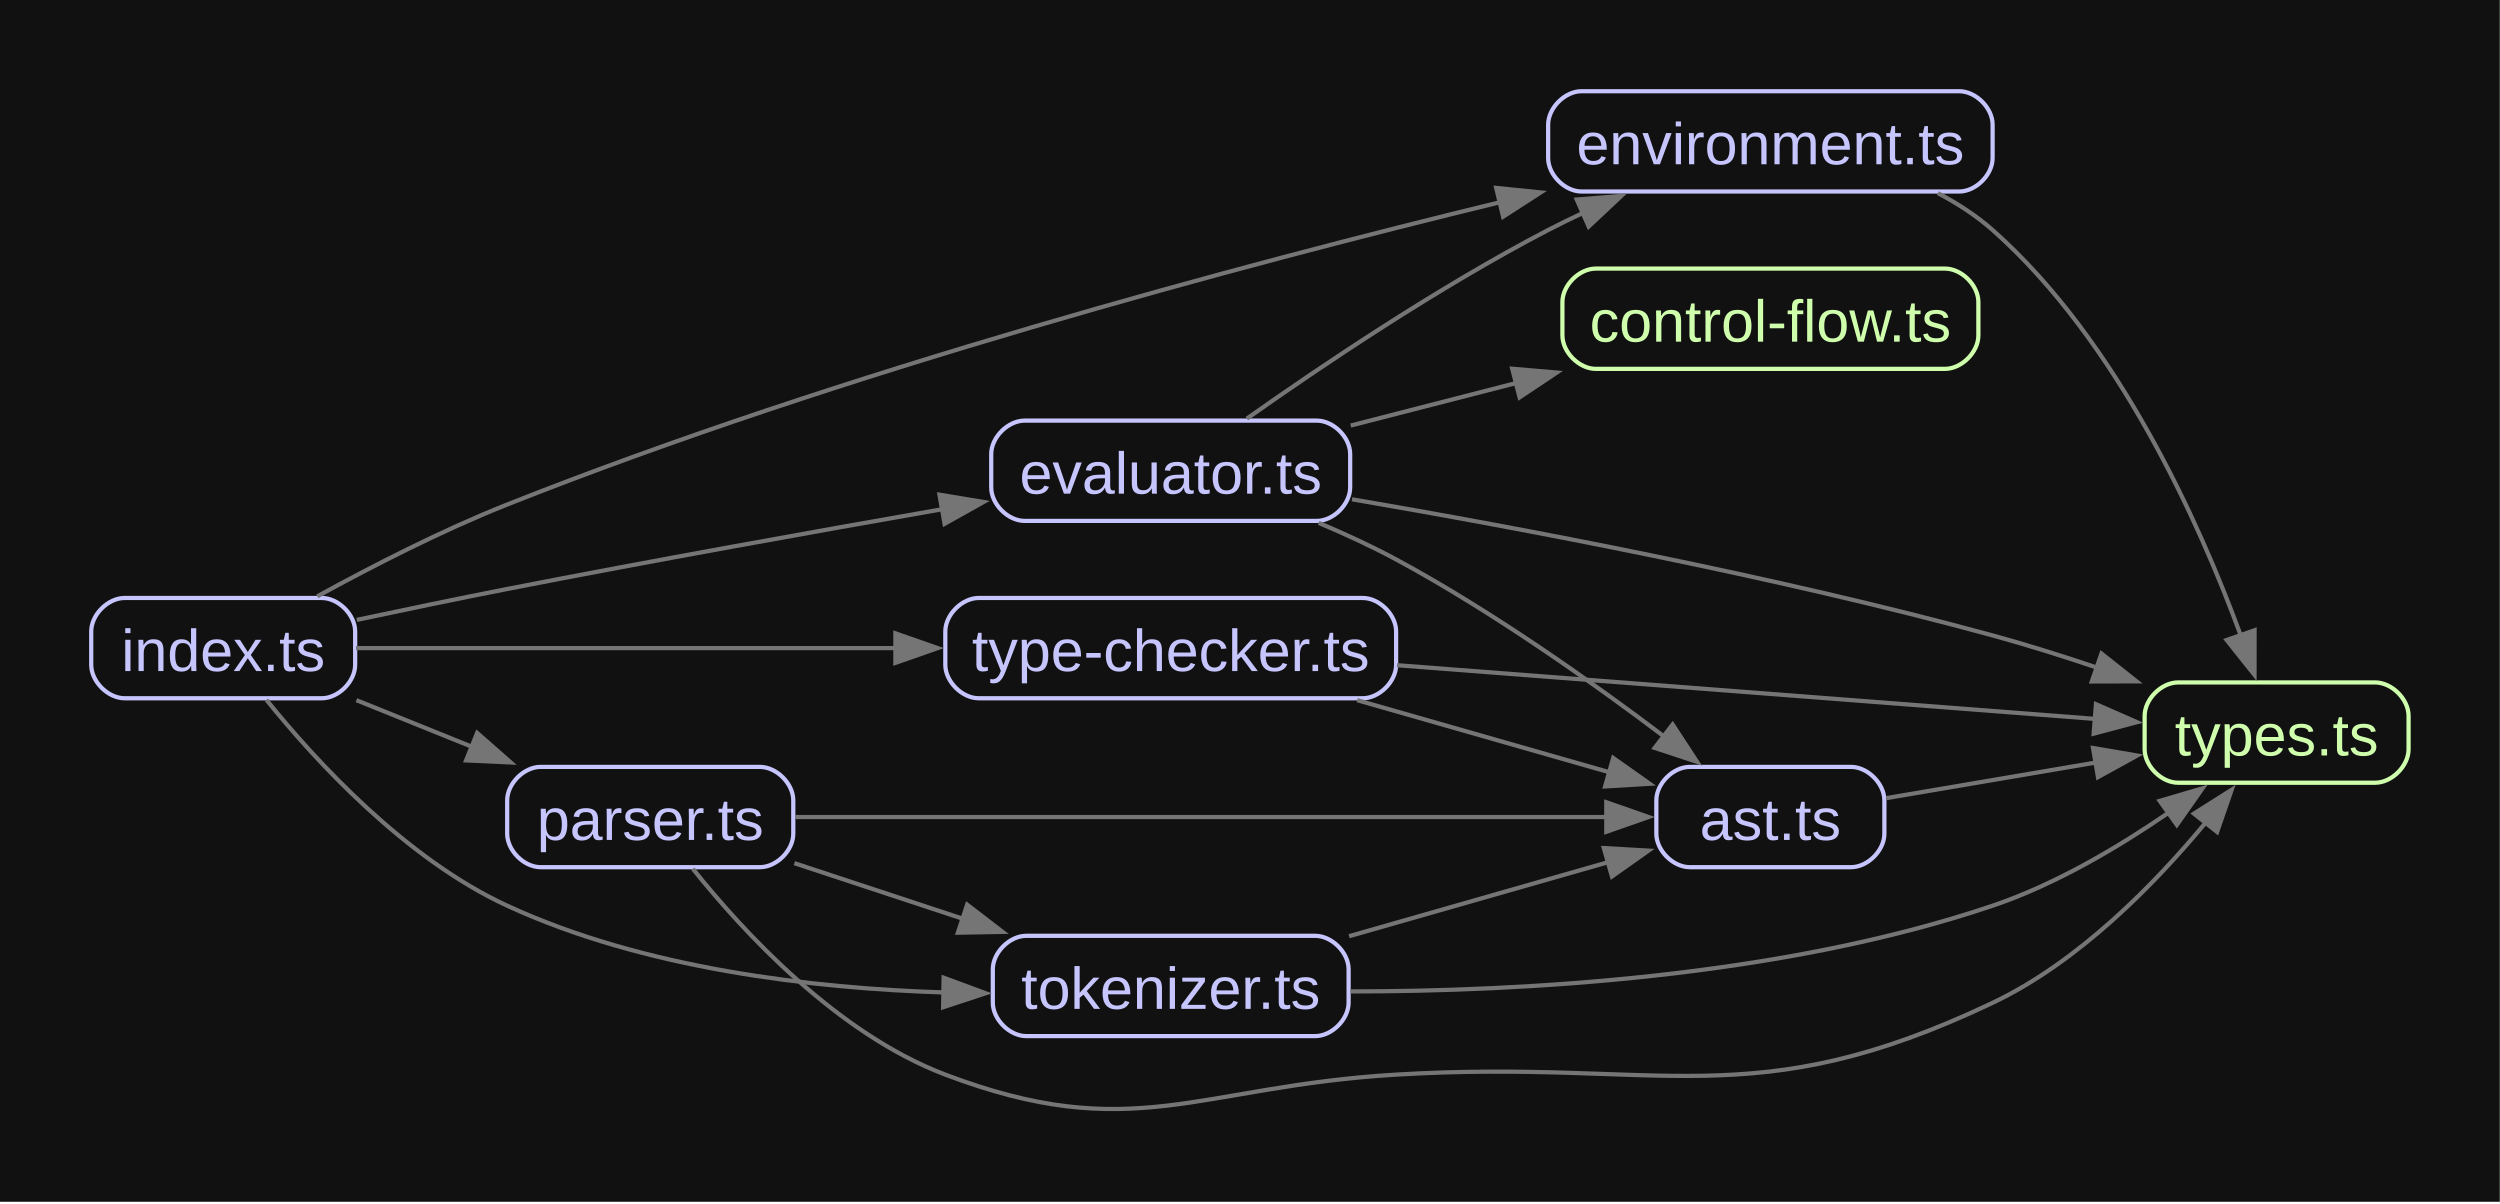
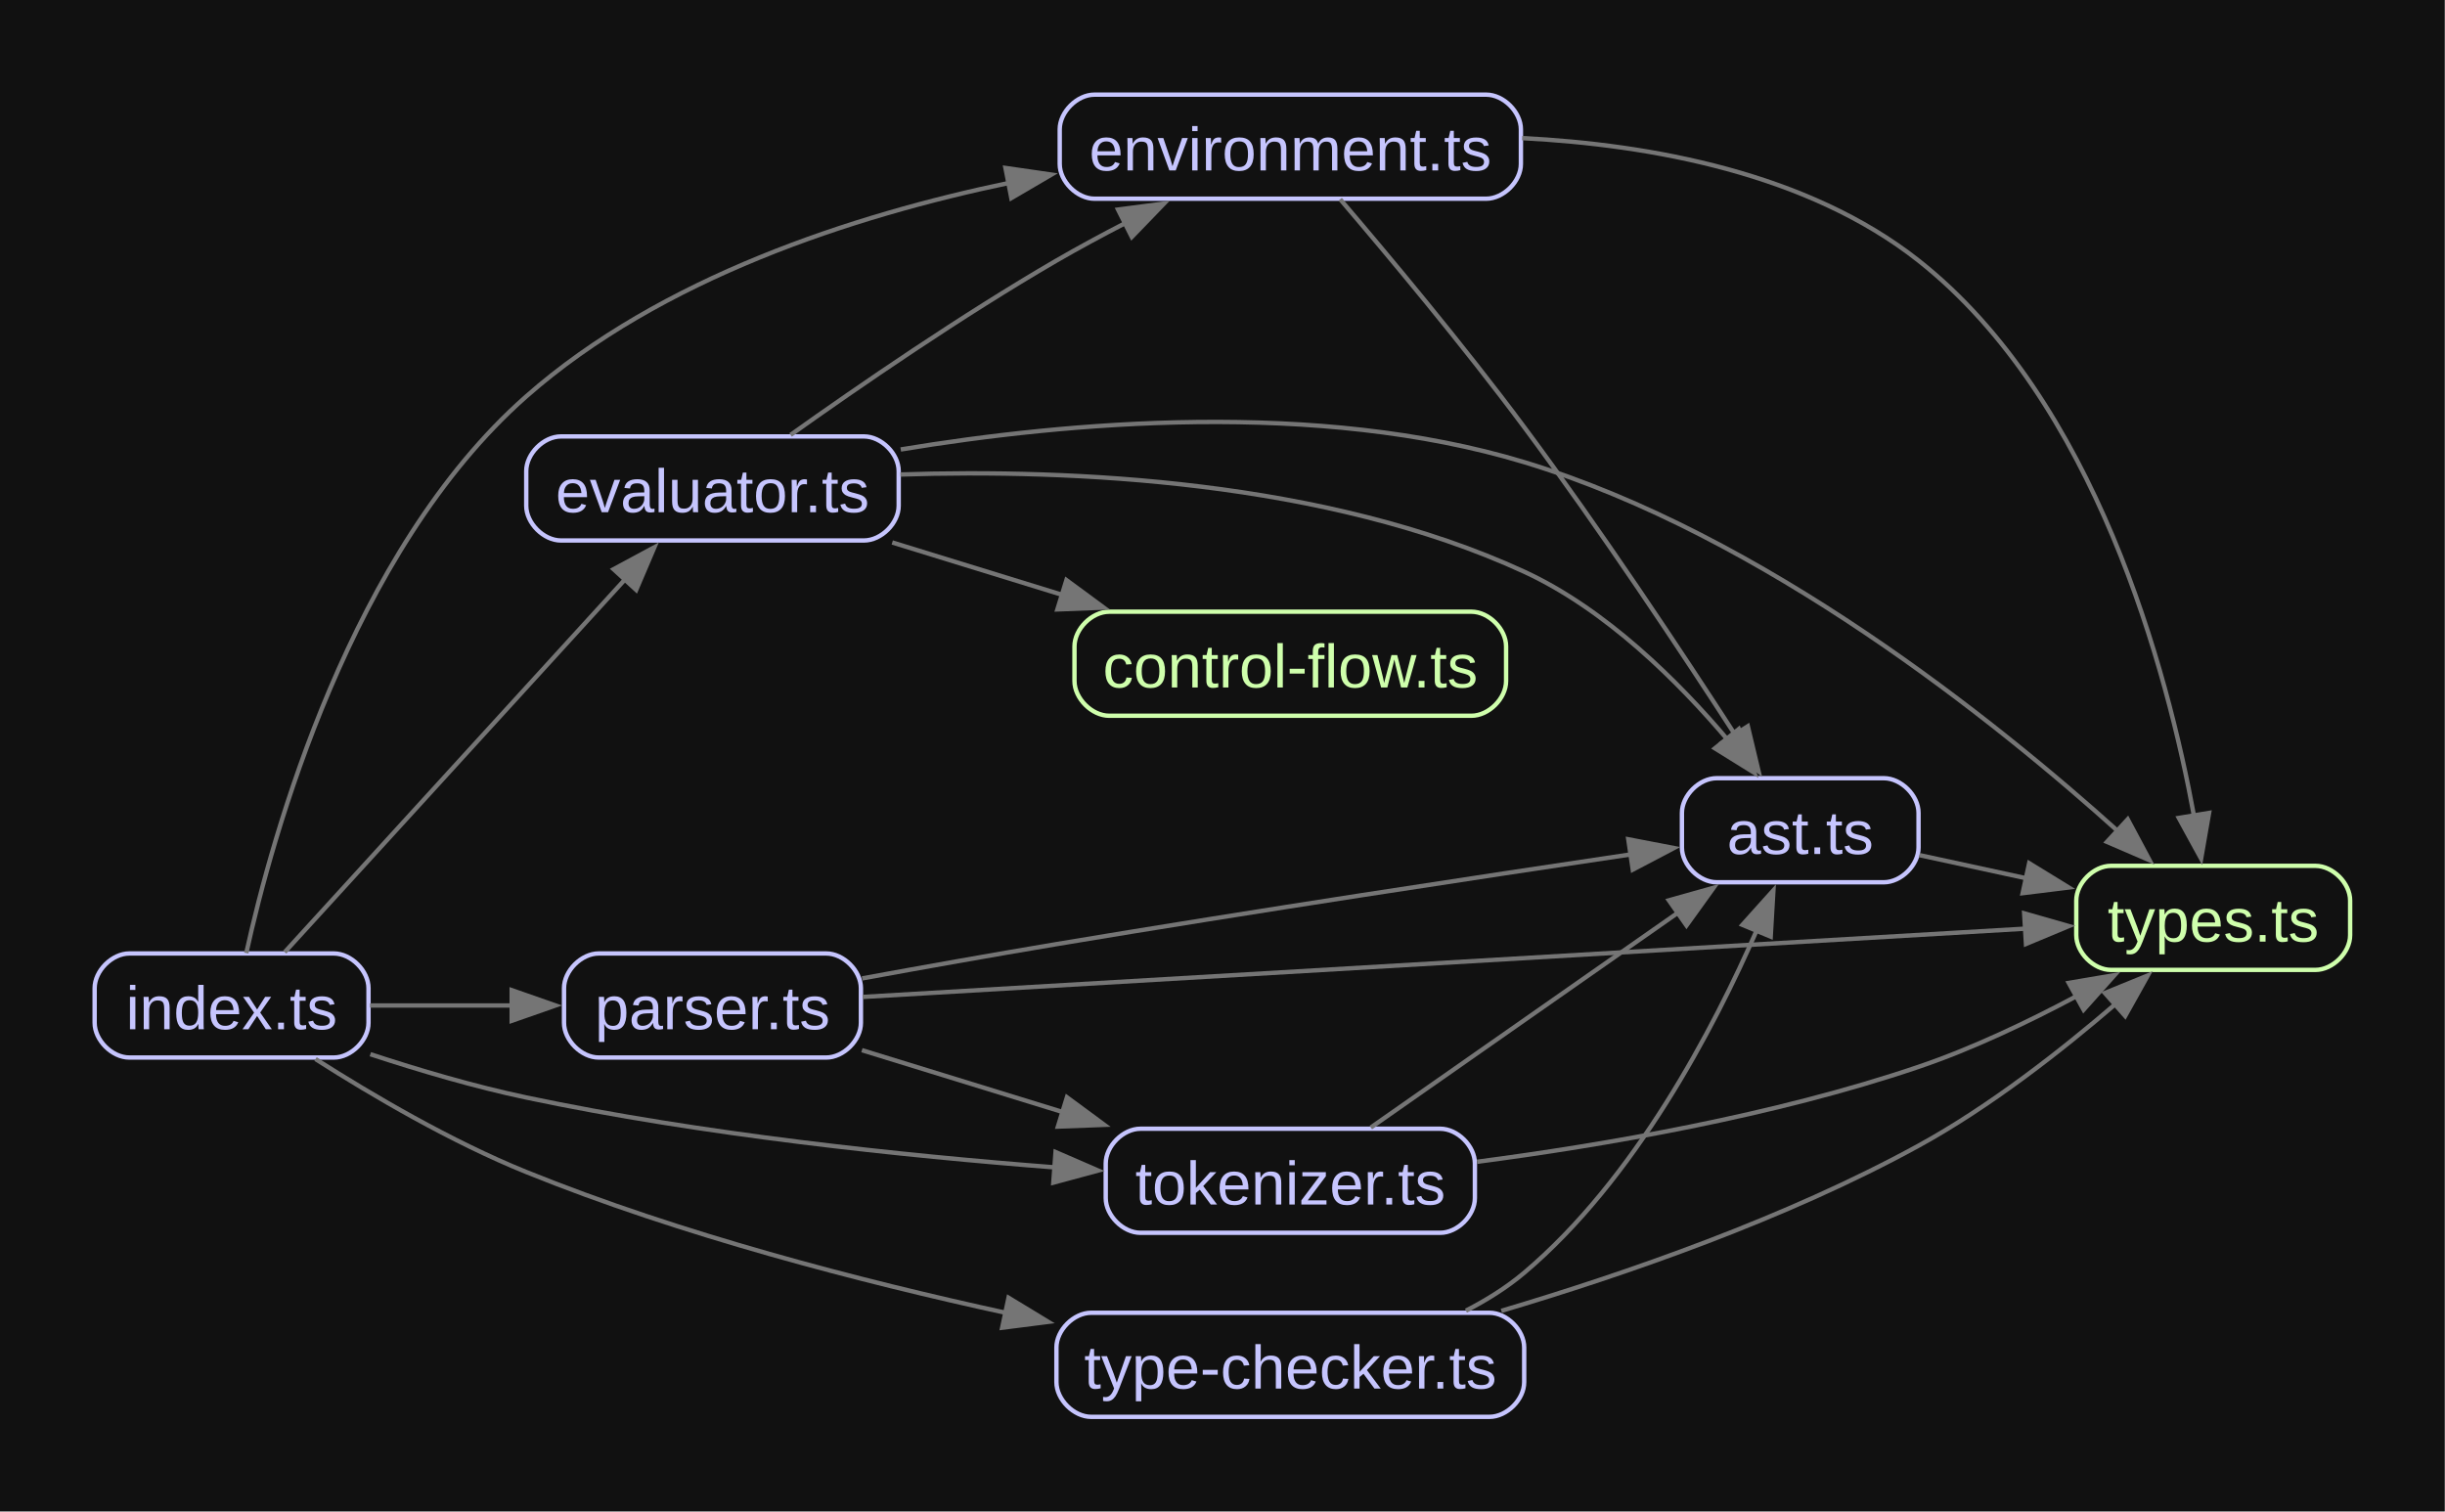
- <svg xmlns="http://www.w3.org/2000/svg" width="592pt" height="285pt" viewBox="0.00 0.00 592.00 285.00">
-   <g id="graph0" class="graph" transform="scale(1 1) rotate(0) translate(21.6 262.98)">
-     <polygon fill="#111111" stroke="none" points="-21.6,21.6 -21.6,-262.98 570.35,-262.98 570.35,21.6 -21.6,21.6" />
+ <svg xmlns="http://www.w3.org/2000/svg" width="558pt" height="345pt" viewBox="0.00 0.00 558.00 345.00">
+   <g id="graph0" class="graph" transform="scale(1 1) rotate(0) translate(21.6 323.35)">
+     <polygon fill="#111111" stroke="none" points="-21.6,21.6 -21.6,-323.35 536.35,-323.35 536.35,21.6 -21.6,21.6" />
    <g id="node1" class="node">
-       <path fill="none" stroke="#c6c5fe" d="M416.71,-81.38C416.71,-81.38 378.54,-81.38 378.54,-81.38 374.58,-81.38 370.62,-77.42 370.62,-73.46 370.62,-73.46 370.62,-65.55 370.62,-65.55 370.62,-61.59 374.58,-57.63 378.54,-57.63 378.54,-57.63 416.71,-57.63 416.71,-57.63 420.67,-57.63 424.62,-61.59 424.62,-65.55 424.62,-65.55 424.62,-73.46 424.62,-73.46 424.62,-77.42 420.67,-81.38 416.71,-81.38" />
-       <text xml:space="preserve" text-anchor="middle" x="397.62" y="-64.08" font-family="Arial" font-size="14.00" fill="#c6c5fe">ast.ts</text>
+       <path fill="none" stroke="#c6c5fe" d="M408.33,-145.75C408.33,-145.75 370.17,-145.75 370.17,-145.75 366.21,-145.75 362.25,-141.79 362.25,-137.83 362.25,-137.83 362.25,-129.92 362.25,-129.92 362.25,-125.96 366.21,-122 370.17,-122 370.17,-122 408.33,-122 408.33,-122 412.29,-122 416.25,-125.96 416.25,-129.92 416.25,-129.92 416.25,-137.83 416.25,-137.83 416.25,-141.79 412.29,-145.75 408.33,-145.75" />
+       <text xml:space="preserve" text-anchor="middle" x="389.25" y="-128.45" font-family="Arial" font-size="14.00" fill="#c6c5fe">ast.ts</text>
    </g>
    <g id="node2" class="node">
-       <path fill="none" stroke="#cfffac" d="M540.83,-101.38C540.83,-101.38 494.17,-101.38 494.17,-101.38 490.21,-101.38 486.25,-97.42 486.25,-93.46 486.25,-93.46 486.25,-85.55 486.25,-85.55 486.25,-81.59 490.21,-77.63 494.17,-77.63 494.17,-77.63 540.83,-77.63 540.83,-77.63 544.79,-77.63 548.75,-81.59 548.75,-85.55 548.75,-85.55 548.75,-93.46 548.75,-93.46 548.75,-97.42 544.79,-101.38 540.83,-101.38" />
-       <text xml:space="preserve" text-anchor="middle" x="517.5" y="-84.08" font-family="Arial" font-size="14.00" fill="#cfffac">types.ts</text>
+       <path fill="none" stroke="#cfffac" d="M506.83,-125.75C506.83,-125.75 460.17,-125.75 460.17,-125.75 456.21,-125.75 452.25,-121.79 452.25,-117.83 452.25,-117.83 452.25,-109.92 452.25,-109.92 452.25,-105.96 456.21,-102 460.17,-102 460.17,-102 506.83,-102 506.83,-102 510.79,-102 514.75,-105.96 514.75,-109.92 514.75,-109.92 514.75,-117.83 514.75,-117.83 514.75,-121.79 510.79,-125.75 506.83,-125.75" />
+       <text xml:space="preserve" text-anchor="middle" x="483.5" y="-108.45" font-family="Arial" font-size="14.00" fill="#cfffac">types.ts</text>
    </g>
    <g id="edge1" class="edge">
-       <path fill="none" stroke="#757575" d="M425.08,-73.99C439.75,-76.48 458.32,-79.64 474.89,-82.45" />
-       <polygon fill="#757575" stroke="#757575" points="474.03,-85.85 484.48,-84.07 475.2,-78.95 474.03,-85.85" />
+       <path fill="none" stroke="#757575" d="M416.44,-128.2C424.06,-126.55 432.57,-124.7 440.89,-122.9" />
+       <polygon fill="#757575" stroke="#757575" points="441.5,-126.35 450.53,-120.81 440.01,-119.51 441.5,-126.35" />
    </g>
    <g id="node3" class="node">
-       <path fill="none" stroke="#cfffac" d="M438.96,-199.38C438.96,-199.38 356.29,-199.38 356.29,-199.38 352.33,-199.38 348.38,-195.42 348.38,-191.46 348.38,-191.46 348.38,-183.55 348.38,-183.55 348.38,-179.59 352.33,-175.63 356.29,-175.63 356.29,-175.63 438.96,-175.63 438.96,-175.63 442.92,-175.63 446.88,-179.59 446.88,-183.55 446.88,-183.55 446.88,-191.46 446.88,-191.46 446.88,-195.42 442.92,-199.38 438.96,-199.38" />
-       <text xml:space="preserve" text-anchor="middle" x="397.62" y="-182.08" font-family="Arial" font-size="14.00" fill="#cfffac">control-flow.ts</text>
+       <path fill="none" stroke="#cfffac" d="M314.21,-183.75C314.21,-183.75 231.54,-183.75 231.54,-183.75 227.58,-183.75 223.62,-179.79 223.62,-175.83 223.62,-175.83 223.62,-167.92 223.62,-167.92 223.62,-163.96 227.58,-160 231.54,-160 231.54,-160 314.21,-160 314.21,-160 318.17,-160 322.12,-163.96 322.12,-167.92 322.12,-167.92 322.12,-175.83 322.12,-175.83 322.12,-179.79 318.17,-183.75 314.21,-183.75" />
+       <text xml:space="preserve" text-anchor="middle" x="272.88" y="-166.45" font-family="Arial" font-size="14.00" fill="#cfffac">control-flow.ts</text>
    </g>
    <g id="node4" class="node">
-       <path fill="none" stroke="#c6c5fe" d="M442.33,-241.38C442.33,-241.38 352.92,-241.38 352.92,-241.38 348.96,-241.38 345,-237.42 345,-233.46 345,-233.46 345,-225.55 345,-225.55 345,-221.59 348.96,-217.63 352.92,-217.63 352.92,-217.63 442.33,-217.63 442.33,-217.63 446.29,-217.63 450.25,-221.59 450.25,-225.55 450.25,-225.55 450.25,-233.46 450.25,-233.46 450.25,-237.42 446.29,-241.38 442.33,-241.38" />
-       <text xml:space="preserve" text-anchor="middle" x="397.62" y="-224.08" font-family="Arial" font-size="14.00" fill="#c6c5fe">environment.ts</text>
+       <path fill="none" stroke="#c6c5fe" d="M317.58,-301.75C317.58,-301.75 228.17,-301.75 228.17,-301.75 224.21,-301.75 220.25,-297.79 220.25,-293.83 220.25,-293.83 220.25,-285.92 220.25,-285.92 220.25,-281.96 224.21,-278 228.17,-278 228.17,-278 317.58,-278 317.58,-278 321.54,-278 325.5,-281.96 325.5,-285.92 325.5,-285.92 325.5,-293.83 325.5,-293.83 325.5,-297.79 321.54,-301.75 317.58,-301.75" />
+       <text xml:space="preserve" text-anchor="middle" x="272.88" y="-284.45" font-family="Arial" font-size="14.00" fill="#c6c5fe">environment.ts</text>
    </g>
    <g id="edge2" class="edge">
-       <path fill="none" stroke="#757575" d="M437.28,-217.25C441.95,-214.8 446.41,-211.9 450.25,-208.51 480.04,-182.14 499.28,-139.03 508.98,-112.58" />
-       <polygon fill="#757575" stroke="#757575" points="512.28,-113.74 512.27,-103.14 505.67,-111.43 512.28,-113.74" />
+       <path fill="none" stroke="#757575" d="M284.26,-277.87C295.08,-265.21 312.37,-244.54 326.25,-225.88 343.71,-202.4 362.27,-174.4 374.49,-155.5" />
+       <polygon fill="#757575" stroke="#757575" points="377.29,-157.61 379.75,-147.3 371.4,-153.83 377.29,-157.61" />
+     </g>
+     <g id="edge3" class="edge">
+       <path fill="none" stroke="#757575" d="M325.78,-291.83C355.12,-290.34 390.9,-283.87 416.25,-263.88 456.66,-232 473.04,-170.33 479.17,-136.85" />
+       <polygon fill="#757575" stroke="#757575" points="482.56,-137.83 480.74,-127.39 475.65,-136.68 482.56,-137.83" />
    </g>
    <g id="node5" class="node">
-       <path fill="none" stroke="#c6c5fe" d="M290.21,-163.38C290.21,-163.38 221.04,-163.38 221.04,-163.38 217.08,-163.38 213.12,-159.42 213.12,-155.46 213.12,-155.46 213.12,-147.55 213.12,-147.55 213.12,-143.59 217.08,-139.63 221.04,-139.63 221.04,-139.63 290.21,-139.63 290.21,-139.63 294.17,-139.63 298.12,-143.59 298.12,-147.55 298.12,-147.55 298.12,-155.46 298.12,-155.46 298.12,-159.42 294.17,-163.38 290.21,-163.38" />
-       <text xml:space="preserve" text-anchor="middle" x="255.62" y="-146.08" font-family="Arial" font-size="14.00" fill="#c6c5fe">evaluator.ts</text>
+       <path fill="none" stroke="#c6c5fe" d="M175.58,-223.75C175.58,-223.75 106.42,-223.75 106.42,-223.75 102.46,-223.75 98.5,-219.79 98.5,-215.83 98.5,-215.83 98.5,-207.92 98.5,-207.92 98.5,-203.96 102.46,-200 106.42,-200 106.42,-200 175.58,-200 175.58,-200 179.54,-200 183.5,-203.96 183.5,-207.92 183.5,-207.92 183.5,-215.83 183.5,-215.83 183.5,-219.79 179.54,-223.75 175.58,-223.75" />
+       <text xml:space="preserve" text-anchor="middle" x="141" y="-206.45" font-family="Arial" font-size="14.00" fill="#c6c5fe">evaluator.ts</text>
    </g>
-     <g id="edge3" class="edge">
-       <path fill="none" stroke="#757575" d="M290.67,-139.16C296.88,-136.55 303.22,-133.62 309,-130.51 331.71,-118.25 355.64,-101.29 372.74,-88.36" />
-       <polygon fill="#757575" stroke="#757575" points="374.48,-91.43 380.28,-82.57 370.22,-85.88 374.48,-91.43" />
+     <g id="edge4" class="edge">
+       <path fill="none" stroke="#757575" d="M183.89,-215.06C222.61,-216.31 280.83,-213.8 326.25,-192.88 344.89,-184.29 361.47,-167.79 372.78,-154.42" />
+       <polygon fill="#757575" stroke="#757575" points="375.23,-156.96 378.78,-146.98 369.78,-152.57 375.23,-156.96" />
+     </g>
+     <g id="edge7" class="edge">
+       <path fill="none" stroke="#757575" d="M183.97,-220.77C221.98,-227.07 279.07,-232.14 326.25,-217.88 380.85,-201.36 433.84,-158.8 461.89,-133.54" />
+       <polygon fill="#757575" stroke="#757575" points="463.99,-136.37 468.98,-127.03 459.25,-131.22 463.99,-136.37" />
+     </g>
+     <g id="edge5" class="edge">
+       <path fill="none" stroke="#757575" d="M182.03,-199.55C194.37,-195.75 208.13,-191.51 221.1,-187.51" />
+       <polygon fill="#757575" stroke="#757575" points="221.78,-190.96 230.31,-184.68 219.72,-184.27 221.78,-190.96" />
    </g>
    <g id="edge6" class="edge">
-       <path fill="none" stroke="#757575" d="M298.55,-144.75C338.03,-137.99 398.64,-126.59 450.25,-112.51 458.33,-110.3 466.84,-107.62 474.98,-104.88" />
-       <polygon fill="#757575" stroke="#757575" points="476.03,-108.22 484.33,-101.64 473.74,-101.61 476.03,-108.22" />
-     </g>
-     <g id="edge4" class="edge">
-       <path fill="none" stroke="#757575" d="M298.25,-162.21C310.59,-165.38 324.35,-168.92 337.58,-172.32" />
-       <polygon fill="#757575" stroke="#757575" points="336.49,-175.66 347.05,-174.76 338.24,-168.88 336.49,-175.66" />
-     </g>
-     <g id="edge5" class="edge">
-       <path fill="none" stroke="#757575" d="M273.65,-163.85C291.04,-176.13 319.08,-195.03 345,-208.51 347.68,-209.9 350.48,-211.27 353.33,-212.6" />
-       <polygon fill="#757575" stroke="#757575" points="351.77,-215.73 362.33,-216.58 354.6,-209.33 351.77,-215.73" />
+       <path fill="none" stroke="#757575" d="M158.83,-224.1C174.26,-235.08 197.92,-251.35 219.5,-263.88 224.53,-266.79 229.93,-269.71 235.28,-272.47" />
+       <polygon fill="#757575" stroke="#757575" points="233.56,-275.52 244.06,-276.89 236.7,-269.27 233.56,-275.52" />
    </g>
    <g id="node6" class="node">
-       <path fill="none" stroke="#c6c5fe" d="M54.58,-121.38C54.58,-121.38 7.92,-121.38 7.92,-121.38 3.96,-121.38 0,-117.42 0,-113.46 0,-113.46 0,-105.55 0,-105.55 0,-101.59 3.96,-97.63 7.92,-97.63 7.92,-97.63 54.58,-97.63 54.58,-97.63 58.54,-97.63 62.5,-101.59 62.5,-105.55 62.5,-105.55 62.5,-113.46 62.5,-113.46 62.5,-117.42 58.54,-121.38 54.58,-121.38" />
-       <text xml:space="preserve" text-anchor="middle" x="31.25" y="-104.08" font-family="Arial" font-size="14.00" fill="#c6c5fe">index.ts</text>
-     </g>
-     <g id="edge7" class="edge">
-       <path fill="none" stroke="#757575" d="M53.54,-121.77C66.3,-128.77 83,-137.36 98.5,-143.51 177.58,-174.86 272.54,-200.26 333.7,-215.12" />
-       <polygon fill="#757575" stroke="#757575" points="332.7,-218.48 343.24,-217.41 334.34,-211.67 332.7,-218.48" />
+       <path fill="none" stroke="#c6c5fe" d="M54.58,-105.75C54.58,-105.75 7.92,-105.75 7.92,-105.75 3.96,-105.75 0,-101.79 0,-97.83 0,-97.83 0,-89.92 0,-89.92 0,-85.96 3.96,-82 7.92,-82 7.92,-82 54.58,-82 54.58,-82 58.54,-82 62.5,-85.96 62.5,-89.92 62.5,-89.92 62.5,-97.83 62.5,-97.83 62.5,-101.79 58.54,-105.75 54.58,-105.75" />
+       <text xml:space="preserve" text-anchor="middle" x="31.25" y="-88.45" font-family="Arial" font-size="14.00" fill="#c6c5fe">index.ts</text>
    </g>
    <g id="edge8" class="edge">
-       <path fill="none" stroke="#757575" d="M62.88,-116.19C74.08,-118.57 86.85,-121.23 98.5,-123.51 132.77,-130.2 171.39,-137.13 201.65,-142.42" />
-       <polygon fill="#757575" stroke="#757575" points="200.87,-145.84 211.32,-144.11 202.07,-138.94 200.87,-145.84" />
+       <path fill="none" stroke="#757575" d="M34.61,-105.85C40.51,-132.58 58.37,-197.55 98.5,-232.88 129.21,-259.91 173.06,-274.18 208.97,-281.67" />
+       <polygon fill="#757575" stroke="#757575" points="207.87,-285.02 218.35,-283.5 209.21,-278.15 207.87,-285.02" />
+     </g>
+     <g id="edge9" class="edge">
+       <path fill="none" stroke="#757575" d="M43.38,-106.06C61.76,-126.2 98.7,-166.65 121.2,-191.29" />
+       <polygon fill="#757575" stroke="#757575" points="118.43,-193.44 127.75,-198.46 123.59,-188.72 118.43,-193.44" />
    </g>
    <g id="node7" class="node">
-       <path fill="none" stroke="#c6c5fe" d="M158.33,-81.38C158.33,-81.38 106.42,-81.38 106.42,-81.38 102.46,-81.38 98.5,-77.42 98.5,-73.46 98.5,-73.46 98.5,-65.55 98.5,-65.55 98.5,-61.59 102.46,-57.63 106.42,-57.63 106.42,-57.63 158.33,-57.63 158.33,-57.63 162.29,-57.63 166.25,-61.59 166.25,-65.55 166.25,-65.55 166.25,-73.46 166.25,-73.46 166.25,-77.42 162.29,-81.38 158.33,-81.38" />
-       <text xml:space="preserve" text-anchor="middle" x="132.38" y="-64.08" font-family="Arial" font-size="14.00" fill="#c6c5fe">parser.ts</text>
+       <path fill="none" stroke="#c6c5fe" d="M166.96,-105.75C166.96,-105.75 115.04,-105.75 115.04,-105.75 111.08,-105.75 107.12,-101.79 107.12,-97.83 107.12,-97.83 107.12,-89.92 107.12,-89.92 107.12,-85.96 111.08,-82 115.04,-82 115.04,-82 166.96,-82 166.96,-82 170.92,-82 174.88,-85.96 174.88,-89.92 174.88,-89.92 174.88,-97.83 174.88,-97.83 174.88,-101.79 170.92,-105.75 166.96,-105.75" />
+       <text xml:space="preserve" text-anchor="middle" x="141" y="-88.45" font-family="Arial" font-size="14.00" fill="#c6c5fe">parser.ts</text>
    </g>
-     <g id="edge9" class="edge">
-       <path fill="none" stroke="#757575" d="M62.8,-97.18C71.47,-93.68 81.05,-89.81 90.23,-86.11" />
-       <polygon fill="#757575" stroke="#757575" points="91.39,-89.42 99.35,-82.43 88.77,-82.92 91.39,-89.42" />
+     <g id="edge10" class="edge">
+       <path fill="none" stroke="#757575" d="M62.84,-93.88C73,-93.88 84.52,-93.88 95.51,-93.88" />
+       <polygon fill="#757575" stroke="#757575" points="95.18,-97.38 105.18,-93.88 95.18,-90.38 95.18,-97.38" />
    </g>
    <g id="node8" class="node">
-       <path fill="none" stroke="#c6c5fe" d="M289.83,-41.38C289.83,-41.38 221.42,-41.38 221.42,-41.38 217.46,-41.38 213.5,-37.42 213.5,-33.46 213.5,-33.46 213.5,-25.55 213.5,-25.55 213.5,-21.59 217.46,-17.63 221.42,-17.63 221.42,-17.63 289.83,-17.63 289.83,-17.63 293.79,-17.63 297.75,-21.59 297.75,-25.55 297.75,-25.55 297.75,-33.46 297.75,-33.46 297.75,-37.42 293.79,-41.38 289.83,-41.38" />
-       <text xml:space="preserve" text-anchor="middle" x="255.62" y="-24.08" font-family="Arial" font-size="14.00" fill="#c6c5fe">tokenizer.ts</text>
+       <path fill="none" stroke="#c6c5fe" d="M307.08,-65.75C307.08,-65.75 238.67,-65.75 238.67,-65.75 234.71,-65.75 230.75,-61.79 230.75,-57.83 230.75,-57.83 230.75,-49.92 230.75,-49.92 230.75,-45.96 234.71,-42 238.67,-42 238.67,-42 307.08,-42 307.08,-42 311.04,-42 315,-45.96 315,-49.92 315,-49.92 315,-57.83 315,-57.83 315,-61.79 311.04,-65.75 307.08,-65.75" />
+       <text xml:space="preserve" text-anchor="middle" x="272.88" y="-48.45" font-family="Arial" font-size="14.00" fill="#c6c5fe">tokenizer.ts</text>
    </g>
-     <g id="edge10" class="edge">
-       <path fill="none" stroke="#757575" d="M41.49,-97.25C53.07,-82.89 74.37,-59.65 98.5,-48.51 130.84,-33.57 170.77,-28.92 202.16,-27.96" />
-       <polygon fill="#757575" stroke="#757575" points="201.85,-31.46 211.79,-27.78 201.73,-24.46 201.85,-31.46" />
+     <g id="edge11" class="edge">
+       <path fill="none" stroke="#757575" d="M62.92,-82.76C74,-79.12 86.69,-75.37 98.5,-72.88 138.56,-64.42 184.67,-59.59 219.26,-56.92" />
+       <polygon fill="#757575" stroke="#757575" points="219.3,-60.43 229.02,-56.21 218.79,-53.45 219.3,-60.43" />
    </g>
    <g id="node9" class="node">
-       <path fill="none" stroke="#c6c5fe" d="M301.08,-121.38C301.08,-121.38 210.17,-121.38 210.17,-121.38 206.21,-121.38 202.25,-117.42 202.25,-113.46 202.25,-113.46 202.25,-105.55 202.25,-105.55 202.25,-101.59 206.21,-97.63 210.17,-97.63 210.17,-97.63 301.08,-97.63 301.08,-97.63 305.04,-97.63 309,-101.59 309,-105.55 309,-105.55 309,-113.46 309,-113.46 309,-117.42 305.04,-121.38 301.08,-121.38" />
-       <text xml:space="preserve" text-anchor="middle" x="255.62" y="-104.08" font-family="Arial" font-size="14.00" fill="#c6c5fe">type-checker.ts</text>
-     </g>
-     <g id="edge11" class="edge">
-       <path fill="none" stroke="#757575" d="M62.7,-109.51C95.5,-109.51 148.63,-109.51 190.69,-109.51" />
-       <polygon fill="#757575" stroke="#757575" points="190.43,-113.01 200.43,-109.51 190.43,-106.01 190.43,-113.01" />
+       <path fill="none" stroke="#c6c5fe" d="M318.33,-23.75C318.33,-23.75 227.42,-23.75 227.42,-23.75 223.46,-23.75 219.5,-19.79 219.5,-15.83 219.5,-15.83 219.5,-7.92 219.5,-7.92 219.5,-3.96 223.46,0 227.42,0 227.42,0 318.33,0 318.33,0 322.29,0 326.25,-3.96 326.25,-7.92 326.25,-7.92 326.25,-15.83 326.25,-15.83 326.25,-19.79 322.29,-23.75 318.33,-23.75" />
+       <text xml:space="preserve" text-anchor="middle" x="272.88" y="-6.45" font-family="Arial" font-size="14.00" fill="#c6c5fe">type-checker.ts</text>
    </g>
    <g id="edge12" class="edge">
-       <path fill="none" stroke="#757575" d="M166.72,-69.51C215.88,-69.51 307.53,-69.51 359.02,-69.51" />
-       <polygon fill="#757575" stroke="#757575" points="358.77,-73.01 368.77,-69.51 358.77,-66.01 358.77,-73.01" />
+       <path fill="none" stroke="#757575" d="M50.41,-81.65C63.35,-73.4 81.42,-62.79 98.5,-55.88 133.67,-41.64 174.77,-30.97 208.12,-23.7" />
+       <polygon fill="#757575" stroke="#757575" points="208.57,-27.18 217.63,-21.68 207.12,-20.34 208.57,-27.18" />
+     </g>
+     <g id="edge13" class="edge">
+       <path fill="none" stroke="#757575" d="M175.16,-100.06C188.87,-102.57 204.94,-105.44 219.5,-107.88 264.48,-115.4 316.35,-123.27 350.58,-128.36" />
+       <polygon fill="#757575" stroke="#757575" points="350.01,-131.81 360.41,-129.81 351.03,-124.88 350.01,-131.81" />
+     </g>
+     <g id="edge15" class="edge">
+       <path fill="none" stroke="#757575" d="M175.27,-95.83C237.75,-99.5 372.51,-107.41 440.88,-111.43" />
+       <polygon fill="#757575" stroke="#757575" points="440.36,-114.91 450.55,-112 440.77,-107.92 440.36,-114.91" />
    </g>
    <g id="edge14" class="edge">
-       <path fill="none" stroke="#757575" d="M142.46,-57.26C154.3,-42.43 176.56,-18.25 202.25,-8.51 246.61,8.31 261.64,-5.67 309,-8.51 372.12,-12.29 393.15,1.65 450.25,-25.51 470.63,-35.2 488.67,-53.65 500.76,-68.26" />
-       <polygon fill="#757575" stroke="#757575" points="497.92,-70.31 506.87,-75.98 503.41,-65.97 497.92,-70.31" />
-     </g>
-     <g id="edge13" class="edge">
-       <path fill="none" stroke="#757575" d="M166.51,-58.58C178.9,-54.49 193.24,-49.76 206.7,-45.32" />
-       <polygon fill="#757575" stroke="#757575" points="207.42,-48.76 215.82,-42.31 205.23,-42.12 207.42,-48.76" />
-     </g>
-     <g id="edge15" class="edge">
-       <path fill="none" stroke="#757575" d="M297.87,-41.29C317.33,-46.85 340.38,-53.44 359.32,-58.85" />
-       <polygon fill="#757575" stroke="#757575" points="358.19,-62.16 368.76,-61.55 360.11,-55.43 358.19,-62.16" />
+       <path fill="none" stroke="#757575" d="M175.11,-83.68C189.02,-79.39 205.52,-74.31 220.91,-69.57" />
+       <polygon fill="#757575" stroke="#757575" points="221.9,-72.93 230.43,-66.64 219.84,-66.24 221.9,-72.93" />
    </g>
    <g id="edge16" class="edge">
-       <path fill="none" stroke="#757575" d="M298.18,-28.21C338.18,-28.2 399.85,-31.47 450.25,-48.51 465.07,-53.51 480.01,-62.36 491.95,-70.56" />
-       <polygon fill="#757575" stroke="#757575" points="489.81,-73.33 499.97,-76.31 493.88,-67.64 489.81,-73.33" />
+       <path fill="none" stroke="#757575" d="M291.25,-66.03C309.89,-79.06 339.74,-99.94 361.41,-115.1" />
+       <polygon fill="#757575" stroke="#757575" points="359.27,-117.88 369.48,-120.74 363.29,-112.14 359.27,-117.88" />
    </g>
    <g id="edge17" class="edge">
-       <path fill="none" stroke="#757575" d="M299.77,-97.18C318.93,-91.7 341.26,-85.32 359.64,-80.07" />
-       <polygon fill="#757575" stroke="#757575" points="360.41,-83.49 369.06,-77.38 358.49,-76.76 360.41,-83.49" />
+       <path fill="none" stroke="#757575" d="M315.5,-58.21C344.33,-61.99 383.3,-68.68 416.25,-79.88 428.5,-84.03 441.29,-90.13 452.33,-96.02" />
+       <polygon fill="#757575" stroke="#757575" points="450.53,-99.03 460.98,-100.8 453.92,-92.9 450.53,-99.03" />
    </g>
    <g id="edge18" class="edge">
-       <path fill="none" stroke="#757575" d="M309.21,-105.46C357.96,-101.71 429.52,-96.2 474.54,-92.74" />
-       <polygon fill="#757575" stroke="#757575" points="474.72,-96.23 484.42,-91.97 474.18,-89.25 474.72,-96.23" />
+       <path fill="none" stroke="#757575" d="M312.96,-24.23C317.71,-26.67 322.28,-29.53 326.25,-32.88 351.54,-54.21 369.53,-88.6 379.4,-111.22" />
+       <polygon fill="#757575" stroke="#757575" points="376.05,-112.28 383.13,-120.16 382.51,-109.59 376.05,-112.28" />
+     </g>
+     <g id="edge19" class="edge">
+       <path fill="none" stroke="#757575" d="M321.04,-24.19C349.58,-32.67 386.16,-45.37 416.25,-61.88 432.55,-70.81 449,-83.7 461.43,-94.41" />
+       <polygon fill="#757575" stroke="#757575" points="458.77,-96.73 468.58,-100.73 463.41,-91.48 458.77,-96.73" />
    </g>
  </g>
</svg>
